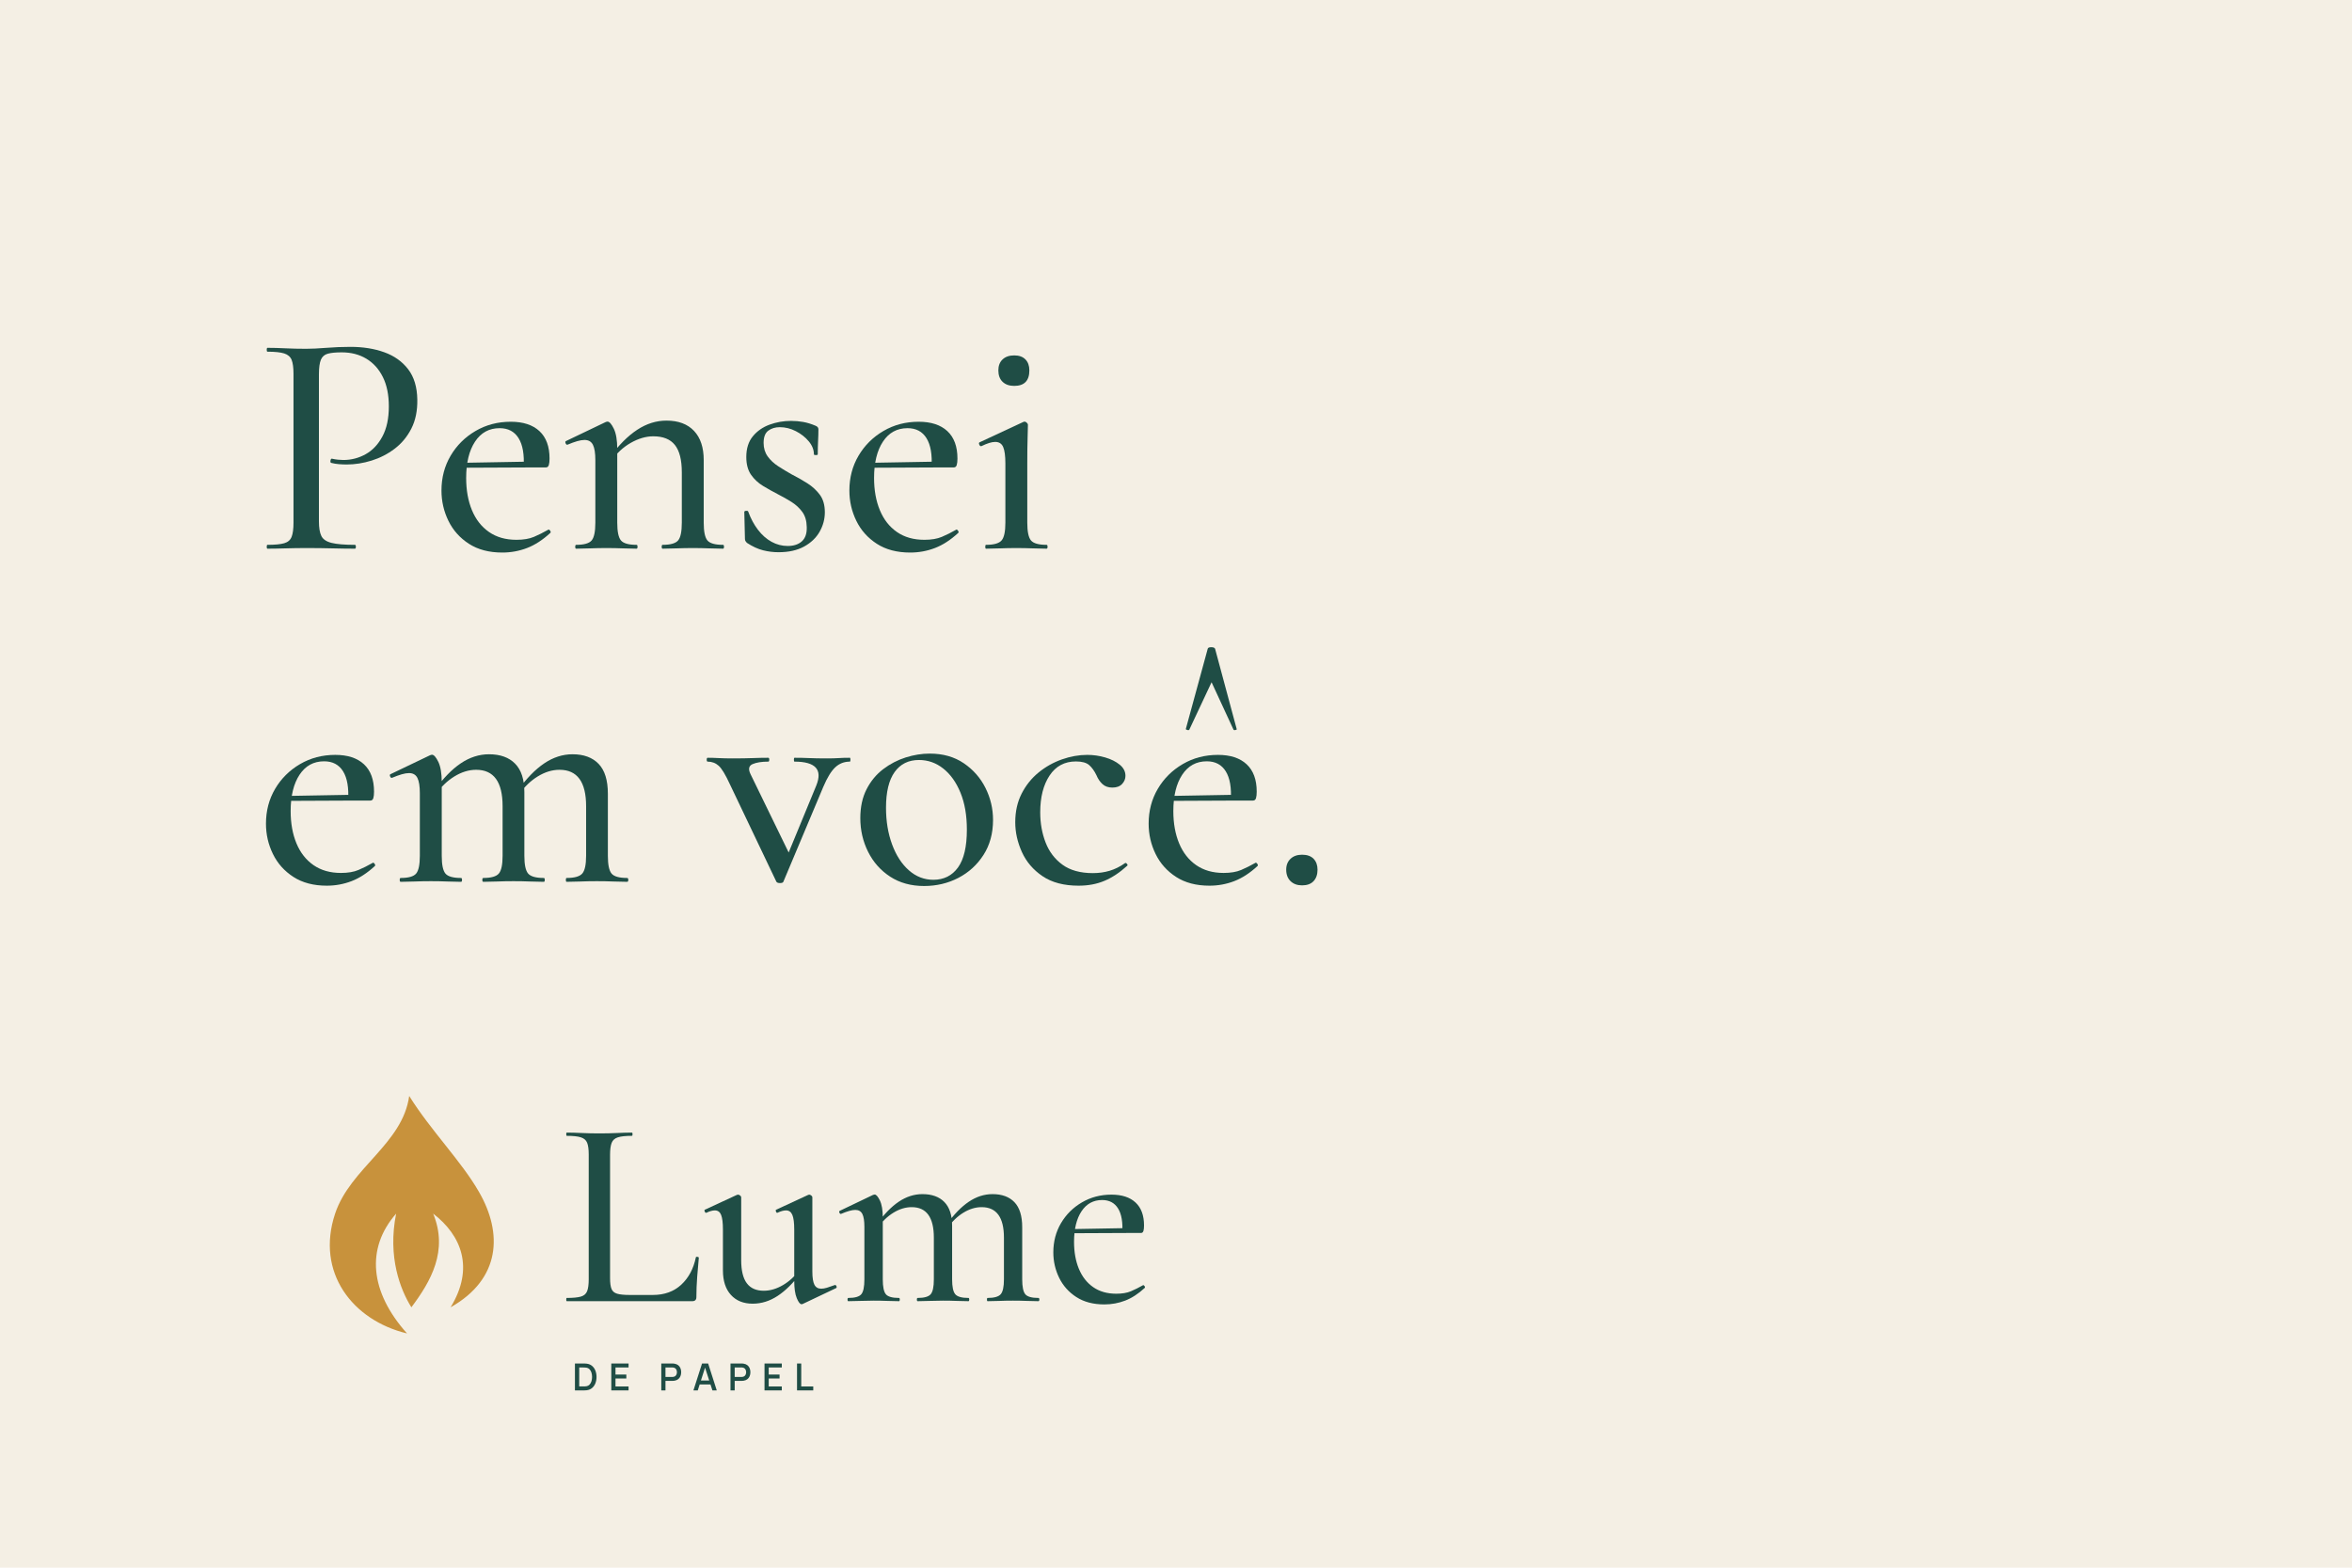
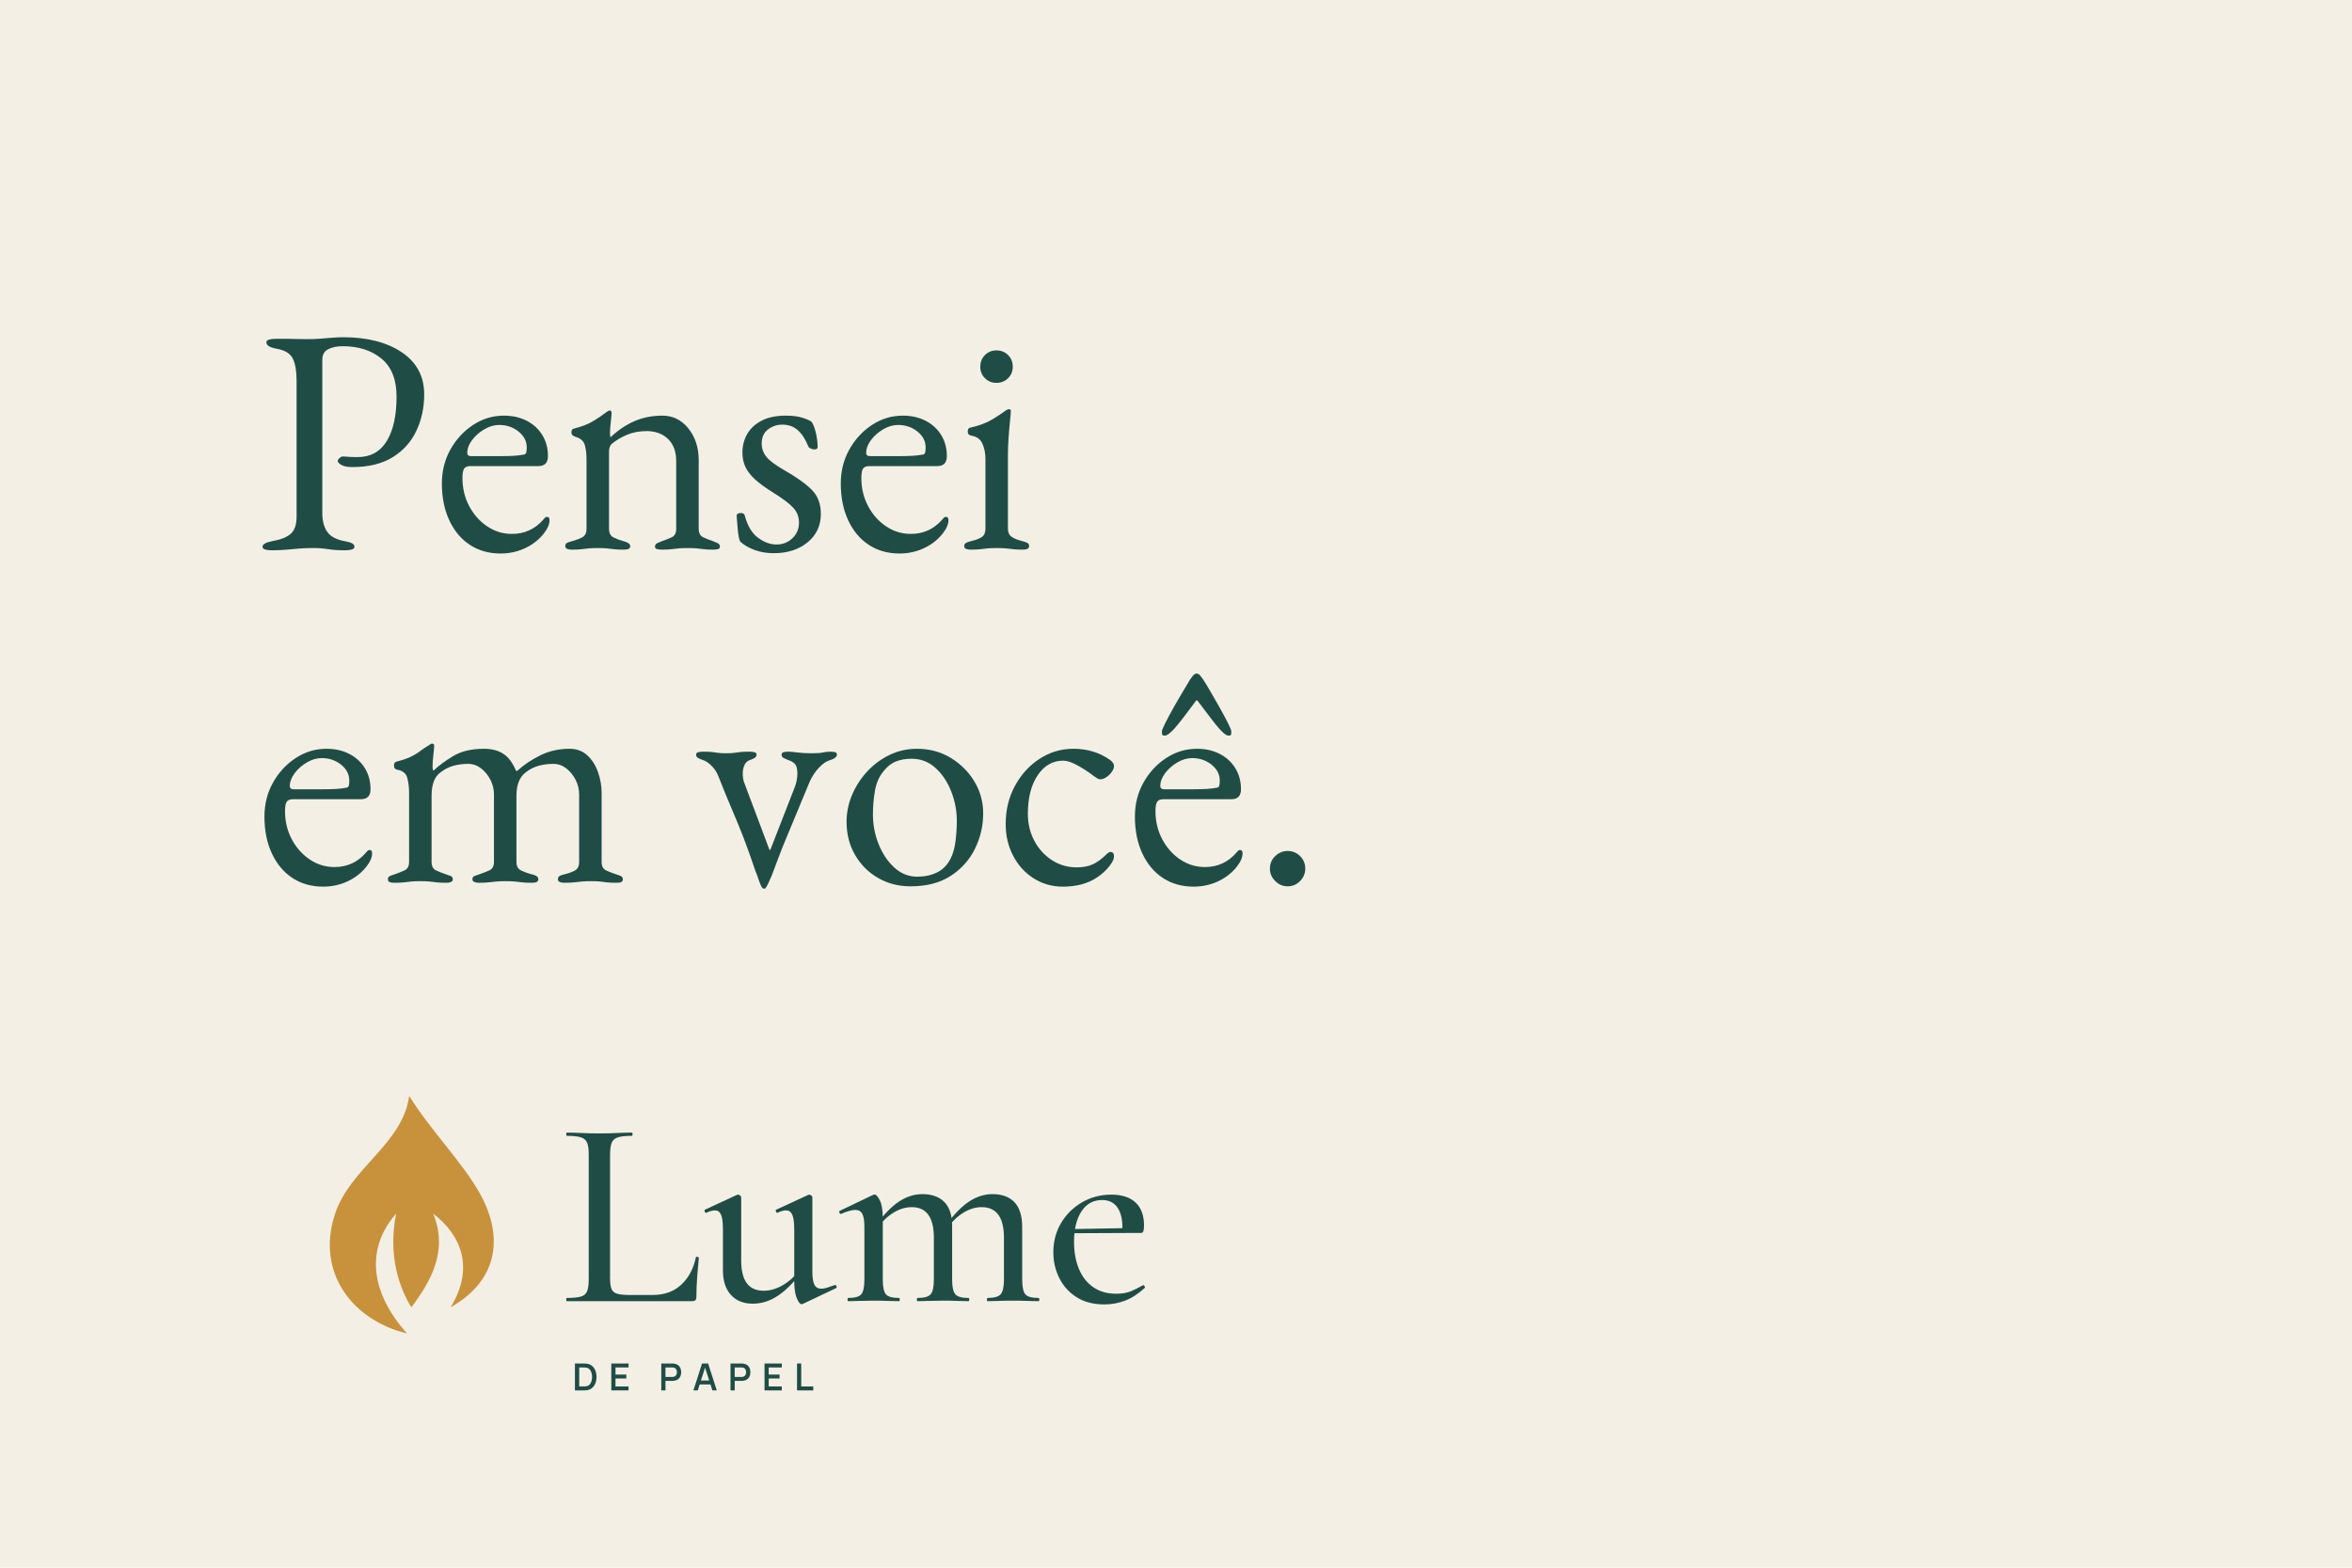
<svg xmlns="http://www.w3.org/2000/svg" width="600" height="400" viewBox="0 0 600 400" role="img" aria-label="bilhete">
  <rect x="0" y="0" width="600" height="400" fill="#F4EFE4" />
  <g fill="#1F4D45" aria-label="Pensei">
-     <path transform="translate(65 140) scale(0.082 -0.082)" d="M199.5 85Q199.5 55 207.1 39.5Q214.7 24 239 18.0Q263.3 12 311.45 12Q314.45 12 314.45 6.0Q314.45 0 311.45 0Q279.45 0 241.95 1.0Q204.45 2 160.45 2Q126.65 2 95.525 1.0Q64.4 0 39.5 0Q37.05 0 37.05 6.0Q37.05 12 39.5 12Q74.35 12 91.55 17.0Q108.75 22 114.575 37.0Q120.4 52 120.4 81V544Q120.4 573 114.575 587.5Q108.75 602 91.55 607.5Q74.35 613 39.5 613Q37.05 613 37.05 619.0Q37.05 625 39.5 625Q64.4 625 95.025 623.5Q125.65 622 159.45 622Q184.55 622 222.45 625.0Q260.35 628 297.65 628Q356.25 628 402.825 611.225Q449.4 594.45 477.025 558.45Q504.65 522.45 505.55 464Q506.45 411.9 487.125 373.9Q467.8 335.9 435.3 311.175Q402.8 286.45 363.575 274.225Q324.35 262 285.9 262Q274.25 262 261.75 263.0Q249.25 264 237.8 267Q234.25 268 235.525 274.5Q236.8 281 240.25 280Q248.8 278 258.525 277.0Q268.25 276 275.35 276Q312.6 276 344.85 294.0Q377.1 312 397.05 349.275Q417 386.55 417 442.65Q417 496.75 398.425 534.075Q379.85 571.4 347 591.175Q314.15 610.95 270.6 610.95Q242.7 610.95 227.25 606.775Q211.8 602.6 205.65 588.05Q199.5 573.5 199.5 542Z" />
-     <path transform="translate(109.772 140) scale(0.082 -0.082)" d="M224 -12Q162.3 -12 120.1 15.275Q77.9 42.55 56.325 86.775Q34.75 131 34.75 180.9Q34.75 241 63.2 289.275Q91.65 337.55 140.725 366.275Q189.8 395 250.3 395Q308.2 395 339.575 365.8Q370.95 336.6 370.95 280.55Q370.95 267.55 368.675 260.2Q366.4 252.85 359.4 252.85H290.35Q294 312.6 274.675 343.8Q255.35 375 215.6 375Q166.8 375 139.175 333.175Q111.55 291.35 111.55 220.05Q111.55 163.15 129.55 119.775Q147.55 76.4 182.55 52.025Q217.55 27.65 268 27.65Q300.75 27.65 322.35 36.8Q343.95 45.95 366.75 58.95Q368.75 60.95 372.25 56.675Q375.75 52.4 373.75 49.4Q337.85 16.25 301 2.125Q264.15 -12 224 -12ZM88.65 251.85 87.65 267 311.6 271V252.85Z" />
-     <path transform="translate(143.474 140) scale(0.082 -0.082)" d="M311.85 0Q308.85 0 308.85 6.0Q308.85 12 311.85 12Q348.35 12 359.9 25.675Q371.45 39.35 371.45 81V237.65Q371.45 295.5 350.025 322.6Q328.6 349.7 282.75 349.7Q248.35 349.7 212.45 329.2Q176.55 308.7 152.05 272.8L147.6 284.8Q189.2 341.4 232.65 369.975Q276.1 398.55 323.7 398.55Q379.15 398.55 409.375 366.575Q439.6 334.6 439.6 275.75V81Q439.6 39.35 451.1 25.675Q462.6 12 499.65 12Q502.65 12 502.65 6.0Q502.65 0 499.65 0Q481.3 0 456.95 1.0Q432.6 2 405.8 2Q379.45 2 354.825 1.0Q330.2 0 311.85 0ZM42.85 0Q39.85 0 39.85 6.0Q39.85 12 42.85 12Q79.35 12 90.9 25.675Q102.45 39.35 102.45 81V275.6Q102.45 308.25 94.9 323.3Q87.35 338.35 68.7 338.35Q59.15 338.35 46.05 334.575Q32.95 330.8 16.3 323.8Q12.3 322.35 10.025 327.8Q7.75 333.25 10.85 334.8L134.45 394Q138.25 395.45 140.35 395.45Q149.15 395.45 159.875 373.375Q170.6 351.3 170.6 309.6V81Q170.6 39.35 182.1 25.675Q193.6 12 230.65 12Q233.65 12 233.65 6.0Q233.65 0 230.65 0Q212.3 0 187.95 1.0Q163.6 2 136.8 2Q110.45 2 85.825 1.0Q61.2 0 42.85 0Z" />
-     <path transform="translate(186.114 140) scale(0.082 -0.082)" d="M105.9 329.2Q105.9 304.9 118.5 287.3Q131.1 269.7 151.025 256.75Q170.95 243.8 193.05 231.35Q218.6 218.45 242.05 203.5Q265.5 188.55 280.95 167.65Q296.4 146.75 296.4 113.4Q296.4 81.4 280.175 52.825Q263.95 24.25 231.775 6.625Q199.6 -11 152.35 -11Q127.9 -11 104.0 -4.95Q80.1 1.1 53.85 18.2Q51.85 20.2 49.85 23.2Q47.85 26.2 47.85 30.2L45.85 114.35Q45.85 117.35 51.35 117.85Q56.85 118.35 57.85 115.8Q69.95 82.7 88.575 58.5Q107.2 34.3 130.775 21.375Q154.35 8.45 180.9 8.45Q209.15 8.45 225.175 23.15Q241.2 37.85 240.1 67.7Q239.55 96.25 226.225 114.475Q212.9 132.7 192.8 145.375Q172.7 158.05 151.05 169.05Q126.95 181.5 104.225 195.225Q81.5 208.95 66.775 230.175Q52.05 251.4 52.05 285.3Q52.05 325.1 72.5 349.825Q92.95 374.55 124.8 386.1Q156.65 397.65 191 397.65Q210.8 397.65 229.025 394.375Q247.25 391.1 267.4 382.65Q276.4 379.1 276.4 371.65Q276.4 354.4 275.4 335.375Q274.4 316.35 274.4 293.65Q274.4 291.2 268.4 291.2Q262.4 291.2 262.4 293.65Q262.4 314.85 246.35 334.1Q230.3 353.35 206.125 365.725Q181.95 378.1 156.25 378.1Q135.1 378.1 120.5 367.25Q105.9 356.4 105.9 329.2Z" />
-     <path transform="translate(213.83 140) scale(0.082 -0.082)" d="M224 -12Q162.3 -12 120.1 15.275Q77.9 42.55 56.325 86.775Q34.75 131 34.75 180.9Q34.75 241 63.2 289.275Q91.65 337.55 140.725 366.275Q189.8 395 250.3 395Q308.2 395 339.575 365.8Q370.95 336.6 370.95 280.55Q370.95 267.55 368.675 260.2Q366.4 252.85 359.4 252.85H290.35Q294 312.6 274.675 343.8Q255.35 375 215.6 375Q166.8 375 139.175 333.175Q111.55 291.35 111.55 220.05Q111.55 163.15 129.55 119.775Q147.55 76.4 182.55 52.025Q217.55 27.65 268 27.65Q300.75 27.65 322.35 36.8Q343.95 45.95 366.75 58.95Q368.75 60.95 372.25 56.675Q375.75 52.4 373.75 49.4Q337.85 16.25 301 2.125Q264.15 -12 224 -12ZM88.65 251.85 87.65 267 311.6 271V252.85Z" />
-     <path transform="translate(247.532 140) scale(0.082 -0.082)" d="M48.9 0Q46.45 0 46.45 6.0Q46.45 12 48.9 12Q85.4 12 97.225 25.675Q109.05 39.35 109.05 81V265.5Q109.05 300.15 102.275 316.2Q95.5 332.25 77.4 332.25Q69.3 332.25 58.7 328.975Q48.1 325.7 34.35 319.05Q30.35 318.05 27.85 323.775Q25.35 329.5 28.9 331.05L165.05 394.45Q167.6 395.45 168.6 395.45Q171.95 395.45 175.575 392.1Q179.2 388.75 179.2 385.3Q179.2 376.05 178.2 346.125Q177.2 316.2 177.2 266.95V81Q177.2 39.35 188.7 25.675Q200.2 12 237.25 12Q240.25 12 240.25 6.0Q240.25 0 237.25 0Q218.9 0 194.55 1.0Q170.2 2 142.85 2Q116.5 2 92.15 1.0Q67.8 0 48.9 0ZM136.65 506.55Q113.6 506.55 100.4 519.25Q87.2 531.95 87.2 554.9Q87.2 576.5 100.4 588.975Q113.6 601.45 136.65 601.45Q159.15 601.45 171.4 588.975Q183.65 576.5 183.65 554.9Q183.65 506.55 136.65 506.55Z" />
+     <path transform="translate(65 140) scale(0.082 -0.082)" d="M53 -5Q40 -5 32.0 -2.5Q24 0 24 6Q24 18 57 24Q95 31 112.5 47.0Q130 63 130 100V522Q130 567 118.5 591.0Q107 615 69 622Q52 625 44.0 630.0Q36 635 36 642Q36 648 44.0 650.5Q52 653 65 653Q92 653 105.5 653.0Q119 653 131.0 652.5Q143 652 163 652Q183 652 203.5 653.5Q224 655 242.0 656.5Q260 658 274 658Q388 658 457.5 611.0Q527 564 527 480Q527 419 503.0 367.5Q479 316 429.5 285.0Q380 254 303 254Q281 254 269.5 260.5Q258 267 258 273Q258 277 263.5 282.0Q269 287 274 287Q279 287 289.5 286.0Q300 285 320 285Q380 285 410.5 335.0Q441 385 441 473Q441 553 394.0 591.5Q347 630 274 630Q246 630 228.0 620.5Q210 611 210 588V111Q210 75 225.0 53.0Q240 31 277 24Q294 21 302.0 17.0Q310 13 310 6Q310 0 302.0 -2.5Q294 -5 281 -5Q254 -5 239.5 -3.0Q225 -1 213.5 0.5Q202 2 183 2Q158 2 138.5 0.5Q119 -1 99.5 -3.0Q80 -5 53 -5Z" />
+     <path transform="translate(110.264 140) scale(0.082 -0.082)" d="M213 -15Q158 -15 117.0 12.0Q76 39 53.0 88.5Q30 138 30 203Q30 261 56.5 308.5Q83 356 127.0 385.0Q171 414 223 414Q263 414 294.0 398.0Q325 382 342.5 353.5Q360 325 360 288Q360 257 330 257H119Q105 257 99.5 249.5Q94 242 94 220Q94 172 115.0 132.5Q136 93 171.0 69.5Q206 46 248 46Q278 46 302.5 57.5Q327 69 346 91Q350 96 352.0 97.5Q354 99 357 99Q365 99 365 89Q365 70 347 47Q332 28 311.0 14.0Q290 0 265.0 -7.5Q240 -15 213 -15ZM121 288H212Q236 288 253.0 289.0Q270 290 286 293Q291 294 292.5 299.5Q294 305 294 315Q294 344 268.5 364.5Q243 385 208 385Q185 385 162.0 371.5Q139 358 124.0 338.0Q109 318 109 298Q109 288 121 288Z" />
+     <path transform="translate(142.244 140) scale(0.082 -0.082)" d="M44 -3Q35 -3 29.5 -0.5Q24 2 24 8Q24 16 30.0 18.5Q36 21 47 24Q62 28 76.0 35.0Q90 42 90 62V277Q90 304 84.5 323.0Q79 342 53 349Q49 351 46.0 353.5Q43 356 43 362Q43 373 52 374Q87 383 109.0 396.0Q131 409 152 425Q155 427 157.5 428.5Q160 430 163 430Q165 430 166.5 428.0Q168 426 168 423Q168 416 165.5 394.5Q163 373 163 359Q163 355 163.5 351.5Q164 348 165 347Q200 380 239.5 397.0Q279 414 326 414Q375 414 407.0 374.0Q439 334 439 275V62Q439 42 453.0 35.5Q467 29 482 24Q490 21 497.5 17.5Q505 14 505 6Q505 0 498.0 -1.5Q491 -3 485 -3Q465 -3 454.0 -1.5Q443 0 433.0 1.0Q423 2 405 2Q388 2 377.0 1.0Q366 0 354.5 -1.5Q343 -3 323 -3Q318 -3 310.5 -1.5Q303 0 303 6Q303 14 310.5 17.5Q318 21 326 24Q341 29 355.0 35.5Q369 42 369 62V272Q369 316 344.5 340.5Q320 365 279 366Q243 366 216.0 354.5Q189 343 168 326Q164 322 162.0 315.5Q160 309 160 303V62Q160 42 174.0 35.0Q188 28 203 24Q226 18 226 8Q226 2 221.0 -0.5Q216 -3 206 -3Q186 -3 174.5 -1.5Q163 0 153.0 1.0Q143 2 125 2Q108 2 97.5 1.0Q87 0 75.5 -1.5Q64 -3 44 -3Z" />
+     <path transform="translate(185.54 140) scale(0.082 -0.082)" d="M144 -14Q113 -14 86.0 -4.5Q59 5 40 22Q35 33 32.5 59.0Q30 85 29 102Q29 111 42 111Q46 111 49.5 109.5Q53 108 54 104Q67 55 95.5 34.0Q124 13 153 13Q182 13 202.5 32.5Q223 52 223 81Q223 108 205.0 127.5Q187 147 142 175Q108 196 87.0 215.0Q66 234 56.5 254.0Q47 274 47 299Q47 331 62.0 357.0Q77 383 107.0 398.5Q137 414 182 414Q212 414 232.0 408.0Q252 402 262 395Q270 384 275.5 360.5Q281 337 281 316Q281 309 271 309Q265 309 259.5 311.5Q254 314 252 318Q239 351 219.5 368.5Q200 386 171 386Q146 386 126.5 371.0Q107 356 107 327Q107 304 121.5 286.0Q136 268 176 245Q234 212 262.5 183.5Q291 155 291 108Q291 54 250.0 20.0Q209 -14 144 -14Z" />
+     <path transform="translate(212.026 140) scale(0.082 -0.082)" d="M213 -15Q158 -15 117.0 12.0Q76 39 53.0 88.5Q30 138 30 203Q30 261 56.5 308.5Q83 356 127.0 385.0Q171 414 223 414Q263 414 294.0 398.0Q325 382 342.5 353.5Q360 325 360 288Q360 257 330 257H119Q105 257 99.5 249.5Q94 242 94 220Q94 172 115.0 132.5Q136 93 171.0 69.5Q206 46 248 46Q278 46 302.5 57.5Q327 69 346 91Q350 96 352.0 97.5Q354 99 357 99Q365 99 365 89Q365 70 347 47Q332 28 311.0 14.0Q290 0 265.0 -7.5Q240 -15 213 -15ZM121 288H212Q236 288 253.0 289.0Q270 290 286 293Q291 294 292.5 299.5Q294 305 294 315Q294 344 268.5 364.5Q243 385 208 385Q185 385 162.0 371.5Q139 358 124.0 338.0Q109 318 109 298Q109 288 121 288Z" />
+     <path transform="translate(244.006 140) scale(0.082 -0.082)" d="M44 -3Q35 -3 29.5 -0.5Q24 2 24 8Q24 16 31.5 19.0Q39 22 47 24Q68 29 79.0 36.5Q90 44 90 62V279Q90 306 80.5 327.0Q71 348 45 352Q40 353 37.5 356.0Q35 359 35 365Q35 376 44 377Q84 386 110.0 401.5Q136 417 149 427Q158 434 163 434Q169 434 169 429Q169 421 166.5 397.5Q164 374 162.0 345.5Q160 317 160 294V62Q160 45 171.5 37.0Q183 29 203 24Q211 22 218.5 19.0Q226 16 226 8Q226 -3 206 -3Q187 -3 175.5 -1.5Q164 0 153.5 1.0Q143 2 125 2Q108 2 97.0 1.0Q86 0 75.0 -1.5Q64 -3 44 -3ZM124 516Q103 516 88.5 530.5Q74 545 74 566Q74 588 88.5 602.5Q103 617 124 617Q146 617 160.5 602.5Q175 588 175 566Q175 545 160.5 530.5Q146 516 124 516Z" />
  </g>
  <g fill="#1F4D45" aria-label="em você.">
-     <path transform="translate(65 225) scale(0.082 -0.082)" d="M224 -12Q162.3 -12 120.1 15.275Q77.9 42.55 56.325 86.775Q34.75 131 34.75 180.9Q34.75 241 63.2 289.275Q91.65 337.55 140.725 366.275Q189.8 395 250.3 395Q308.2 395 339.575 365.8Q370.95 336.6 370.95 280.55Q370.95 267.55 368.675 260.2Q366.4 252.85 359.4 252.85H290.35Q294 312.6 274.675 343.8Q255.35 375 215.6 375Q166.8 375 139.175 333.175Q111.55 291.35 111.55 220.05Q111.55 163.15 129.55 119.775Q147.55 76.4 182.55 52.025Q217.55 27.65 268 27.65Q300.75 27.65 322.35 36.8Q343.95 45.95 366.75 58.95Q368.75 60.95 372.25 56.675Q375.75 52.4 373.75 49.4Q337.85 16.25 301 2.125Q264.15 -12 224 -12ZM88.65 251.85 87.65 267 311.6 271V252.85Z" />
-     <path transform="translate(98.702 225) scale(0.082 -0.082)" d="M559.1 0Q556.65 0 556.65 6.0Q556.65 12 559.1 12Q595.6 12 607.65 25.675Q619.7 39.35 619.7 81V235.45Q619.7 348.6 537 348.6Q502.7 348.6 469.025 327.825Q435.35 307.05 411.3 271.7L406.85 283.7Q447.45 340.3 489.4 368.6Q531.35 396.9 577.5 396.9Q629.95 396.9 658.675 366.95Q687.4 337 687.4 274.1V81Q687.4 39.35 698.9 25.675Q710.4 12 747.45 12Q750.9 12 750.9 6.0Q750.9 0 747.45 0Q729.1 0 704.75 1.0Q680.4 2 653.05 2Q626.7 2 602.35 1.0Q578 0 559.1 0ZM299.85 0Q296.85 0 296.85 6.0Q296.85 12 299.85 12Q336.35 12 348.125 25.675Q359.9 39.35 359.9 81V235.45Q359.9 348.6 277.75 348.6Q243.45 348.6 209.775 327.825Q176.1 307.05 152.05 271.7L147.6 283.7Q187.65 340.3 229.6 368.6Q271.55 396.9 317.7 396.9Q370.15 396.9 398.875 367.625Q427.6 338.35 427.6 279.05V81Q427.6 39.35 439.375 25.675Q451.15 12 488.2 12Q491.1 12 491.1 6.0Q491.1 0 488.2 0Q469.3 0 445.225 1.0Q421.15 2 393.8 2Q367.45 2 342.825 1.0Q318.2 0 299.85 0ZM42.85 0Q39.85 0 39.85 6.0Q39.85 12 42.85 12Q79.35 12 90.9 25.675Q102.45 39.35 102.45 81V275.6Q102.45 308.25 94.9 323.3Q87.35 338.35 68.7 338.35Q59.15 338.35 46.05 334.575Q32.95 330.8 16.3 323.8Q12.3 322.35 10.025 327.8Q7.75 333.25 10.85 334.8L134.45 394Q138.25 395.45 140.35 395.45Q149.15 395.45 159.875 373.375Q170.6 351.3 170.6 309.6V81Q170.6 39.35 182.1 25.675Q193.6 12 230.65 12Q233.65 12 233.65 6.0Q233.65 0 230.65 0Q212.3 0 187.95 1.0Q163.6 2 136.8 2Q110.45 2 85.825 1.0Q61.2 0 42.85 0Z" />
-     <path transform="translate(161.678 225) scale(0.082 -0.082)" d="" />
-     <path transform="translate(180.866 225) scale(0.082 -0.082)" d="M438.05 386Q440.05 386 440.05 380.0Q440.05 374 438.05 374Q411.8 374 392.875 356.4Q373.95 338.8 355.6 295.55L231.5 0.55Q230.05 -3.9 221 -3.9Q211.95 -3.9 209.5 0.55L65.3 303Q44.4 348.45 30.05 361.225Q15.7 374 -4.1 374Q-7.1 374 -7.1 380.0Q-7.1 386 -4.1 386Q11.25 386 30 385.0Q48.75 384 73.1 384Q109.7 384 135.95 385.0Q162.2 386 184.451 386Q187.451 386 187.451 380.0Q187.451 374 184.451 374Q153.451 374 135.626 366.275Q117.801 358.55 129.251 335L254.75 77.101L219.15 21.55L333.65 299.3Q349 337 331.95 355.5Q314.9 374 266.1 374Q264.1 374 264.1 380.0Q264.1 386 266.1 386Q290.1 386 311.6 385.0Q333.1 384 367.1 384Q389.45 384 403.575 385.0Q417.7 386 438.05 386Z" />
-     <path transform="translate(216.618 225) scale(0.082 -0.082)" d="M233.15 -13Q172.35 -13 127.725 16.0Q83.1 45 58.925 93.5Q34.75 142 34.75 198Q34.75 250 54.2 288.0Q73.65 326 105.825 350.5Q138 375 175.9 387.0Q213.8 399 250.7 399Q312.5 399 356.625 369.0Q400.75 339 424.2 292.0Q447.65 245 447.65 192.55Q447.65 129.9 417.975 83.675Q388.3 37.45 339.675 12.225Q291.05 -13 233.15 -13ZM262.05 6.35Q310.85 6.35 338.55 44.525Q366.25 82.7 366.25 162.5Q366.25 228.9 346.375 277.35Q326.5 325.8 292.825 352.45Q259.15 379.1 217.25 379.1Q168.35 379.1 141.525 341.625Q114.701 304.15 114.701 230.6Q114.701 167.55 133.626 116.325Q152.55 65.1 185.95 35.725Q219.35 6.35 262.05 6.35Z" />
-     <path transform="translate(256.142 225) scale(0.082 -0.082)" d="M231.8 -12Q163.35 -12 119.725 17.5Q76.1 47 55.425 92.725Q34.75 138.45 34.75 185.45Q34.75 235.45 54.65 274.45Q74.55 313.45 107.4 340.225Q140.25 367 180.05 381.0Q219.85 395 258.65 395Q287.1 395 314.45 387.05Q341.8 379.1 359.7 364.525Q377.6 349.95 377.6 329.9Q377.6 315.65 367.175 304.45Q356.75 293.25 336.9 293.25Q317.95 293.25 306.15 304.05Q294.35 314.85 287.45 331.6Q277.7 351.75 264.8 363.15Q251.9 374.55 223.5 374.55Q170.6 374.55 141.525 330.725Q112.451 286.9 112.451 216.25Q112.451 165.7 129.1 122.55Q145.75 79.4 181.675 53.25Q217.6 27.1 276.25 27.1Q304.05 27.1 328.4 34.375Q352.75 41.65 376.1 58.05Q378.65 60.05 382.15 56.05Q385.65 52.05 383.1 50.05Q348.65 18.6 312.75 3.3Q276.85 -12 231.8 -12Z" />
-     <path transform="translate(290.172 225) scale(0.082 -0.082)" d="M224 -12Q162.3 -12 120.1 15.275Q77.9 42.55 56.325 86.775Q34.75 131 34.75 180.9Q34.75 241 63.2 289.275Q91.65 337.55 140.725 366.275Q189.8 395 250.3 395Q308.2 395 339.575 365.8Q370.95 336.6 370.95 280.55Q370.95 267.55 368.675 260.2Q366.4 252.85 359.4 252.85H290.35Q294 312.6 274.675 343.8Q255.35 375 215.6 375Q166.8 375 139.175 333.175Q111.55 291.35 111.55 220.05Q111.55 163.15 129.55 119.775Q147.55 76.4 182.55 52.025Q217.55 27.65 268 27.65Q300.75 27.65 322.35 36.8Q343.95 45.95 366.75 58.95Q368.75 60.95 372.25 56.675Q375.75 52.4 373.75 49.4Q337.85 16.25 301 2.125Q264.15 -12 224 -12ZM88.65 251.85 87.65 267 311.6 271V252.85ZM308.5 476Q310.5 474 305.225 472.5Q299.95 471 298.5 474L230.5 621.049L161.5 474Q160.5 471 155 472.5Q149.5 474 150.5 476L218.5 725Q219.5 730 229.5 730.0Q239.5 730 241.5 725Z" />
-     <path transform="translate(323.874 225) scale(0.082 -0.082)" d="M101.15 -11Q78.65 -11 65.175 2.116Q51.7 15.231 51.7 37.715Q51.7 58.95 65.175 71.65Q78.65 84.351 101.028 84.351Q124.65 84.351 136.9 71.65Q149.15 58.95 149.15 37.715Q149.15 15.231 136.843 2.116Q124.535 -11 101.15 -11Z" />
+     <path transform="translate(65 225) scale(0.082 -0.082)" d="M213 -15Q158 -15 117.0 12.0Q76 39 53.0 88.5Q30 138 30 203Q30 261 56.5 308.5Q83 356 127.0 385.0Q171 414 223 414Q263 414 294.0 398.0Q325 382 342.5 353.5Q360 325 360 288Q360 257 330 257H119Q105 257 99.5 249.5Q94 242 94 220Q94 172 115.0 132.5Q136 93 171.0 69.5Q206 46 248 46Q278 46 302.5 57.5Q327 69 346 91Q350 96 352.0 97.5Q354 99 357 99Q365 99 365 89Q365 70 347 47Q332 28 311.0 14.0Q290 0 265.0 -7.5Q240 -15 213 -15ZM121 288H212Q236 288 253.0 289.0Q270 290 286 293Q291 294 292.5 299.5Q294 305 294 315Q294 344 268.5 364.5Q243 385 208 385Q185 385 162.0 371.5Q139 358 124.0 338.0Q109 318 109 298Q109 288 121 288Z" />
+     <path transform="translate(96.98 225) scale(0.082 -0.082)" d="M44 -3Q36 -3 30.0 -1.0Q24 1 24 8Q24 15 30.5 18.0Q37 21 47 24Q61 29 75.5 35.5Q90 42 90 62V277Q90 304 84.0 324.5Q78 345 52 349Q48 350 45.5 353.0Q43 356 43 362Q43 372 51 374Q78 381 94.0 388.5Q110 396 122.5 405.5Q135 415 153 426Q155 427 157.0 428.5Q159 430 162 430Q168 430 168 423Q168 416 165.5 394.5Q163 373 163 359Q163 349 165 347H167Q190 369 227.5 391.5Q265 414 323 414Q359 414 383.0 398.5Q407 383 423 345H426Q458 374 499.0 394.0Q540 414 589 414Q622 414 644.0 394.0Q666 374 677.5 342.0Q689 310 689 275V62Q689 42 703.0 35.5Q717 29 732 24Q742 21 748.5 18.0Q755 15 755 8Q755 2 750.5 -0.5Q746 -3 735 -3Q715 -3 704.0 -1.5Q693 0 683.5 1.0Q674 2 656 2Q639 2 628.0 1.0Q617 0 605.0 -1.5Q593 -3 573 -3Q564 -3 558.5 -0.5Q553 2 553 8Q553 16 559.5 19.0Q566 22 576 24Q592 28 605.5 35.0Q619 42 619 62V272Q619 296 608.0 317.5Q597 339 579.0 353.0Q561 367 539 367Q514 367 492.5 361.0Q471 355 452 340Q424 318 424 268V62Q424 42 439.0 35.0Q454 28 469 24Q479 22 485.5 18.5Q492 15 492 8Q492 2 487.0 -0.5Q482 -3 472 -3Q452 -3 440.5 -1.5Q429 0 418.5 1.0Q408 2 390 2Q373 2 362.0 1.0Q351 0 339.0 -1.5Q327 -3 307 -3Q299 -3 293.0 -0.5Q287 2 287 8Q287 16 294.5 18.5Q302 21 310 24Q325 29 339.5 35.5Q354 42 354 62V272Q354 296 343.0 317.5Q332 339 314.0 353.0Q296 367 274 367Q249 367 227.5 361.0Q206 355 187 340Q160 320 160 268V62Q160 42 174.0 35.5Q188 29 203 24Q211 21 218.5 18.5Q226 16 226 8Q226 2 220.5 -0.5Q215 -3 206 -3Q186 -3 174.5 -1.5Q163 0 153.0 1.0Q143 2 125 2Q108 2 97.5 1.0Q87 0 75.5 -1.5Q64 -3 44 -3Z" />
+     <path transform="translate(160.776 225) scale(0.082 -0.082)" d="" />
+     <path transform="translate(177.176 225) scale(0.082 -0.082)" d="M214 -21Q210 -21 204.0 -5.5Q198 10 196 17Q189 34 183.0 52.5Q177 71 171 87Q149 149 123.5 208.5Q98 268 74 329Q67 347 52.5 361.5Q38 376 23 380Q15 383 10.0 386.0Q5 389 5 396Q5 402 12.5 403.5Q20 405 25 405Q45 405 54.0 404.0Q63 403 72.0 401.5Q81 400 98 400Q116 400 125.0 401.5Q134 403 144.0 404.0Q154 405 173 405Q178 405 185.5 403.5Q193 402 193 396Q193 389 186.0 385.0Q179 381 170 378Q160 374 155.0 362.5Q150 351 150 337Q150 330 151.0 323.0Q152 316 154 310L233 100Q234 99 234.5 99.0Q235 99 236 100L312 295Q316 305 318.0 316.5Q320 328 320 336Q320 356 314.0 364.5Q308 373 294 378Q281 383 276.0 386.0Q271 389 271 396Q271 402 277.5 403.5Q284 405 291 405Q302 405 320.0 402.5Q338 400 364 400Q390 400 399.5 402.5Q409 405 423 405Q431 405 437.0 403.5Q443 402 443 396Q443 385 420 378Q405 374 387.0 355.0Q369 336 358 311L280 123Q278 119 272.0 103.5Q266 88 259.0 69.5Q252 51 247.0 37.5Q242 24 242 24Q242 24 238.0 14.5Q234 5 229.0 -5.5Q224 -16 220 -21Z" />
+     <path transform="translate(213.092 225) scale(0.082 -0.082)" d="M234 -14Q178 -14 133.0 12.0Q88 38 61.5 83.5Q35 129 35 187Q35 229 51.5 269.0Q68 309 98.0 342.0Q128 375 168.0 394.5Q208 414 254 414Q312 414 358.5 386.0Q405 358 432.5 312.5Q460 267 460 213Q460 155 434.5 103.0Q409 51 359.0 18.5Q309 -14 234 -14ZM255 16Q289 16 316.0 29.0Q343 42 358 71Q370 94 374.0 127.0Q378 160 378 189Q378 237 360.5 281.5Q343 326 311.5 354.5Q280 383 237 383Q210 383 188.5 374.5Q167 366 149 343Q129 318 123.0 282.0Q117 246 117 210Q117 161 135.0 116.5Q153 72 184.0 44.0Q215 16 255 16Z" />
+     <path transform="translate(253.682 225) scale(0.082 -0.082)" d="M213 -15Q163 -15 122.5 10.5Q82 36 58.5 80.5Q35 125 35 180Q35 245 63.5 298.0Q92 351 140.0 382.5Q188 414 246 414Q311 414 360 379Q372 370 372 360Q372 352 365.0 342.0Q358 332 348.0 325.5Q338 319 329 319Q324 319 319.0 322.5Q314 326 308 330Q286 347 259.0 362.0Q232 377 214 377Q165 377 134.5 331.5Q104 286 104 212Q104 165 124.5 127.0Q145 89 179.5 67.0Q214 45 256 45Q285 45 306.0 54.5Q327 64 351 88Q353 90 356.0 91.5Q359 93 361 93Q372 93 372 79Q372 73 368.5 65.5Q365 58 357 48Q341 28 319.0 13.5Q297 -1 270.5 -8.0Q244 -15 213 -15Z" />
+     <path transform="translate(287.056 225) scale(0.082 -0.082)" d="M213 -15Q158 -15 117.0 12.0Q76 39 53.0 88.5Q30 138 30 203Q30 261 56.5 308.5Q83 356 127.0 385.0Q171 414 223 414Q263 414 294.0 398.0Q325 382 342.5 353.5Q360 325 360 288Q360 257 330 257H119Q105 257 99.5 249.5Q94 242 94 220Q94 172 115.0 132.5Q136 93 171.0 69.5Q206 46 248 46Q278 46 302.5 57.5Q327 69 346 91Q350 96 352.0 97.5Q354 99 357 99Q365 99 365 89Q365 70 347 47Q332 28 311.0 14.0Q290 0 265.0 -7.5Q240 -15 213 -15ZM121 288H212Q236 288 253.0 289.0Q270 290 286 293Q291 294 292.5 299.5Q294 305 294 315Q294 344 268.5 364.5Q243 385 208 385Q185 385 162.0 371.5Q139 358 124.0 338.0Q109 318 109 298Q109 288 121 288ZM222 648Q228 648 233.0 642.0Q238 636 242 630Q250 618 264.0 594.0Q278 570 293.5 542.5Q309 515 319.5 494.0Q330 473 330 468Q330 461 329.0 458.0Q328 455 321 455Q315 455 306.5 462.5Q298 470 292 477Q282 488 262.5 514.0Q243 540 226 562Q224 565 222.5 565.0Q221 565 219 562Q203 540 183.0 514.0Q163 488 153 477Q147 470 138.0 462.5Q129 455 123 455Q116 455 115.0 458.0Q114 461 114 468Q114 473 124.5 494.0Q135 515 150.5 542.5Q166 570 180.5 594.0Q195 618 202 630Q206 636 211.0 642.0Q216 648 222 648Z" />
+     <path transform="translate(319.036 225) scale(0.082 -0.082)" d="M115 -14Q93 -14 76.5 2.5Q60 19 60 41Q60 64 76.5 80.0Q93 96 115 96Q138 96 154.0 80.0Q170 64 170 41Q170 19 154.0 2.5Q138 -14 115 -14Z" />
  </g>
  <svg x="65" y="260" width="270" height="113.824" viewBox="0 0 510.0 215.0">
    <g transform="translate(24 35) rotate(0) scale(1.05)">
      <path d="M48 2C45 24 21 35 14 56C5 83 22 105 47 111C30 92 28 72 42 56C38 76 44 91 49 99C58 87 66 73 59 56C72 66 78 81 67 99C90 86 91 65 80 46C72 32 58 18 48 2Z" fill="#C8923C" />
    </g>
    <g fill="#1F4D45" aria-label="Lume">
      <path transform="translate(146.000 136) scale(0.13 -0.13)" d="M193.75 543V85Q193.75 58.575 199.125 45.363Q204.5 32.15 220.263 27.6Q236.026 23.05 266.7 23.05H352.399Q416.649 23.05 457.7 61.2Q498.75 99.35 511.7 162.2Q512.15 165.2 517.425 164.475Q522.7 163.75 522.7 160.75Q519.7 131.6 516.7 90.678Q513.7 49.756 513.7 15Q513.7 0 498.53 0H33.3Q31.3 0 31.3 6.0Q31.3 12 33.3 12Q68.034 12 85.4 17.0Q102.767 22 108.708 37.0Q114.65 52 114.65 81V544Q114.65 573 108.708 587.5Q102.767 602 85.4 607.5Q68.034 613 33.3 613Q31.3 613 31.3 619.0Q31.3 625 33.3 625Q57.3 625 88.499 623.5Q119.698 622 153.542 622Q189.5 622 220.133 623.5Q250.767 625 274.65 625Q277.1 625 277.1 619.0Q277.1 613 274.65 613Q240.109 613 222.838 607.5Q205.567 602 199.659 587.0Q193.75 572 193.75 543Z" />
      <path transform="translate(215.810 136) scale(0.13 -0.13)" d="M185.4 -9.25Q134.25 -9.25 104.675 23.275Q75.1 55.8 75.1 114.1V265.5Q75.1 302.9 68.425 319.725Q61.75 336.55 45.2 336.55Q32 336.55 14.15 327.9Q10.15 326.35 7.65 332.35Q5.15 338.35 8.7 339.35L126.75 394Q129.2 395 131.2 395Q134.55 395 138.676 391.875Q142.801 388.75 142.801 385.3V152.2Q142.801 94.35 163.576 66.525Q184.351 38.7 226.351 38.7Q261.95 38.7 297.55 59.6Q333.15 80.5 357.85 115.4L363.3 103.95Q321.05 47.8 277.4 19.275Q233.75 -9.25 185.4 -9.25ZM406.55 385.3V109.95Q406.55 75.95 414.15 61.125Q421.75 46.3 439.5 46.3Q448.7 46.3 460.575 49.85Q472.45 53.4 488.75 59.5Q493.3 61.5 495.75 56Q498.2 50.5 494.65 48.5L370.95 -10.25Q368.95 -11.25 366.5 -11.25Q358.15 -11.25 348.775 11.275Q339.4 33.8 339.4 75.95V265.5Q339.4 302.9 332.45 319.725Q325.5 336.55 308.95 336.55Q295.75 336.55 277.45 327.9Q273.9 326.35 271.675 332.35Q269.45 338.35 273 339.35L391.05 394Q393.05 395 394.95 395Q398.3 395 402.425 391.875Q406.55 388.75 406.55 385.3Z" />
      <path transform="translate(280.420 136) scale(0.13 -0.13)" d="M559.1 0Q556.65 0 556.65 6.0Q556.65 12 559.1 12Q595.6 12 607.65 25.675Q619.7 39.35 619.7 81V235.45Q619.7 348.6 537 348.6Q502.7 348.6 469.025 327.825Q435.35 307.05 411.3 271.7L406.85 283.7Q447.45 340.3 489.4 368.6Q531.35 396.9 577.5 396.9Q629.95 396.9 658.675 366.95Q687.4 337 687.4 274.1V81Q687.4 39.35 698.9 25.675Q710.4 12 747.45 12Q750.9 12 750.9 6.0Q750.9 0 747.45 0Q729.1 0 704.75 1.0Q680.4 2 653.05 2Q626.7 2 602.35 1.0Q578 0 559.1 0ZM299.85 0Q296.85 0 296.85 6.0Q296.85 12 299.85 12Q336.35 12 348.125 25.675Q359.9 39.35 359.9 81V235.45Q359.9 348.6 277.75 348.6Q243.45 348.6 209.775 327.825Q176.1 307.05 152.05 271.7L147.6 283.7Q187.65 340.3 229.6 368.6Q271.55 396.9 317.7 396.9Q370.15 396.9 398.875 367.625Q427.6 338.35 427.6 279.05V81Q427.6 39.35 439.375 25.675Q451.15 12 488.2 12Q491.1 12 491.1 6.0Q491.1 0 488.2 0Q469.3 0 445.225 1.0Q421.15 2 393.8 2Q367.45 2 342.825 1.0Q318.2 0 299.85 0ZM42.85 0Q39.85 0 39.85 6.0Q39.85 12 42.85 12Q79.35 12 90.9 25.675Q102.45 39.35 102.45 81V275.6Q102.45 308.25 94.9 323.3Q87.35 338.35 68.7 338.35Q59.15 338.35 46.05 334.575Q32.95 330.8 16.3 323.8Q12.3 322.35 10.025 327.8Q7.75 333.25 10.85 334.8L134.45 394Q138.25 395.45 140.35 395.45Q149.15 395.45 159.875 373.375Q170.6 351.3 170.6 309.6V81Q170.6 39.35 182.1 25.675Q193.6 12 230.65 12Q233.65 12 233.65 6.0Q233.65 0 230.65 0Q212.3 0 187.95 1.0Q163.6 2 136.8 2Q110.45 2 85.825 1.0Q61.2 0 42.85 0Z" />
      <path transform="translate(380.260 136) scale(0.13 -0.13)" d="M224 -12Q162.3 -12 120.1 15.275Q77.9 42.55 56.325 86.775Q34.75 131 34.75 180.9Q34.75 241 63.2 289.275Q91.65 337.55 140.725 366.275Q189.8 395 250.3 395Q308.2 395 339.575 365.8Q370.95 336.6 370.95 280.55Q370.95 267.55 368.675 260.2Q366.4 252.85 359.4 252.85H290.35Q294 312.6 274.675 343.8Q255.35 375 215.6 375Q166.8 375 139.175 333.175Q111.55 291.35 111.55 220.05Q111.55 163.15 129.55 119.775Q147.55 76.4 182.55 52.025Q217.55 27.65 268 27.65Q300.75 27.65 322.35 36.8Q343.95 45.95 366.75 58.95Q368.75 60.95 372.25 56.675Q375.75 52.4 373.75 49.4Q337.85 16.25 301 2.125Q264.15 -12 224 -12ZM88.65 251.85 87.65 267 311.6 271V252.85Z" />
    </g>
    <g fill="#1F4D45" aria-label="DE PAPEL">
      <path transform="translate(153.000 179) scale(0.009 -0.009)" d="M140 0V1440H595Q614.25 1440 668.25 1439.0Q722.25 1438 772 1431.5Q942.25 1410 1059.125 1310.25Q1176 1210.5 1236.0 1056.875Q1296 903.25 1296 720Q1296 536.5 1236.0 382.875Q1176 229.25 1059.125 129.625Q942.25 30 772 8.5Q722.5 2.25 668.125 1.125Q613.75 0 595 0ZM369.5 213H595Q627.25 213 673.875 214.875Q720.5 216.75 756.5 223.5Q862.5 243.75 928.75 316.875Q995 390 1026.25 495.875Q1057.5 601.75 1057.5 720Q1057.5 842 1025.5 947.875Q993.5 1053.75 926.875 1125.375Q860.25 1197 756.5 1216.5Q720.5 1224 673.5 1225.5Q626.5 1227 595 1227H369.5Z" />
      <path transform="translate(170.519 179) scale(0.009 -0.009)" d="M140 0V1440H1065V1228.5H365V849H945V637.5H365V211.5H1065V0Z" />
      <path transform="translate(194.604 179) scale(0.009 -0.009)" d="M140 0V1440H728.5Q749.5 1440 781.625 1438.5Q813.75 1437 841.5 1432Q964.25 1413 1045.25 1349.375Q1126.25 1285.75 1165.875 1189.25Q1205.5 1092.75 1205.5 975Q1205.5 857.25 1165.5 760.75Q1125.5 664.25 1044.5 600.625Q963.5 537 841.5 518Q813.75 514 781.25 512.0Q748.75 510 728.5 510H365V0ZM365 721.5H719.5Q739.5 721.5 764.125 723.5Q788.75 725.5 810.5 731Q872.5 746.25 909.125 785.375Q945.75 824.5 961.625 875.0Q977.5 925.5 977.5 975Q977.5 1024.5 961.625 1075.0Q945.75 1125.5 909.125 1164.625Q872.5 1203.75 810.5 1219Q788.75 1224.75 764.125 1226.625Q739.5 1228.5 719.5 1228.5H365Z" />
      <path transform="translate(210.998 179) scale(0.009 -0.009)" d="M40 0 501 1440H828L1289 0H1056.5L635 1303H689L272.5 0ZM288 318.5V529H1042V318.5Z" />
      <path transform="translate(227.959 179) scale(0.009 -0.009)" d="M140 0V1440H728.5Q749.5 1440 781.625 1438.5Q813.75 1437 841.5 1432Q964.25 1413 1045.25 1349.375Q1126.25 1285.75 1165.875 1189.25Q1205.5 1092.75 1205.5 975Q1205.5 857.25 1165.5 760.75Q1125.5 664.25 1044.5 600.625Q963.5 537 841.5 518Q813.75 514 781.25 512.0Q748.75 510 728.5 510H365V0ZM365 721.5H719.5Q739.5 721.5 764.125 723.5Q788.75 725.5 810.5 731Q872.5 746.25 909.125 785.375Q945.75 824.5 961.625 875.0Q977.5 925.5 977.5 975Q977.5 1024.5 961.625 1075.0Q945.75 1125.5 909.125 1164.625Q872.5 1203.75 810.5 1219Q788.75 1224.75 764.125 1226.625Q739.5 1228.5 719.5 1228.5H365Z" />
      <path transform="translate(244.353 179) scale(0.009 -0.009)" d="M140 0V1440H1065V1228.5H365V849H945V637.5H365V211.5H1065V0Z" />
      <path transform="translate(259.838 179) scale(0.009 -0.009)" d="M160 0V1440H385V211.5H1029V0Z" />
    </g>
  </svg>
</svg>
